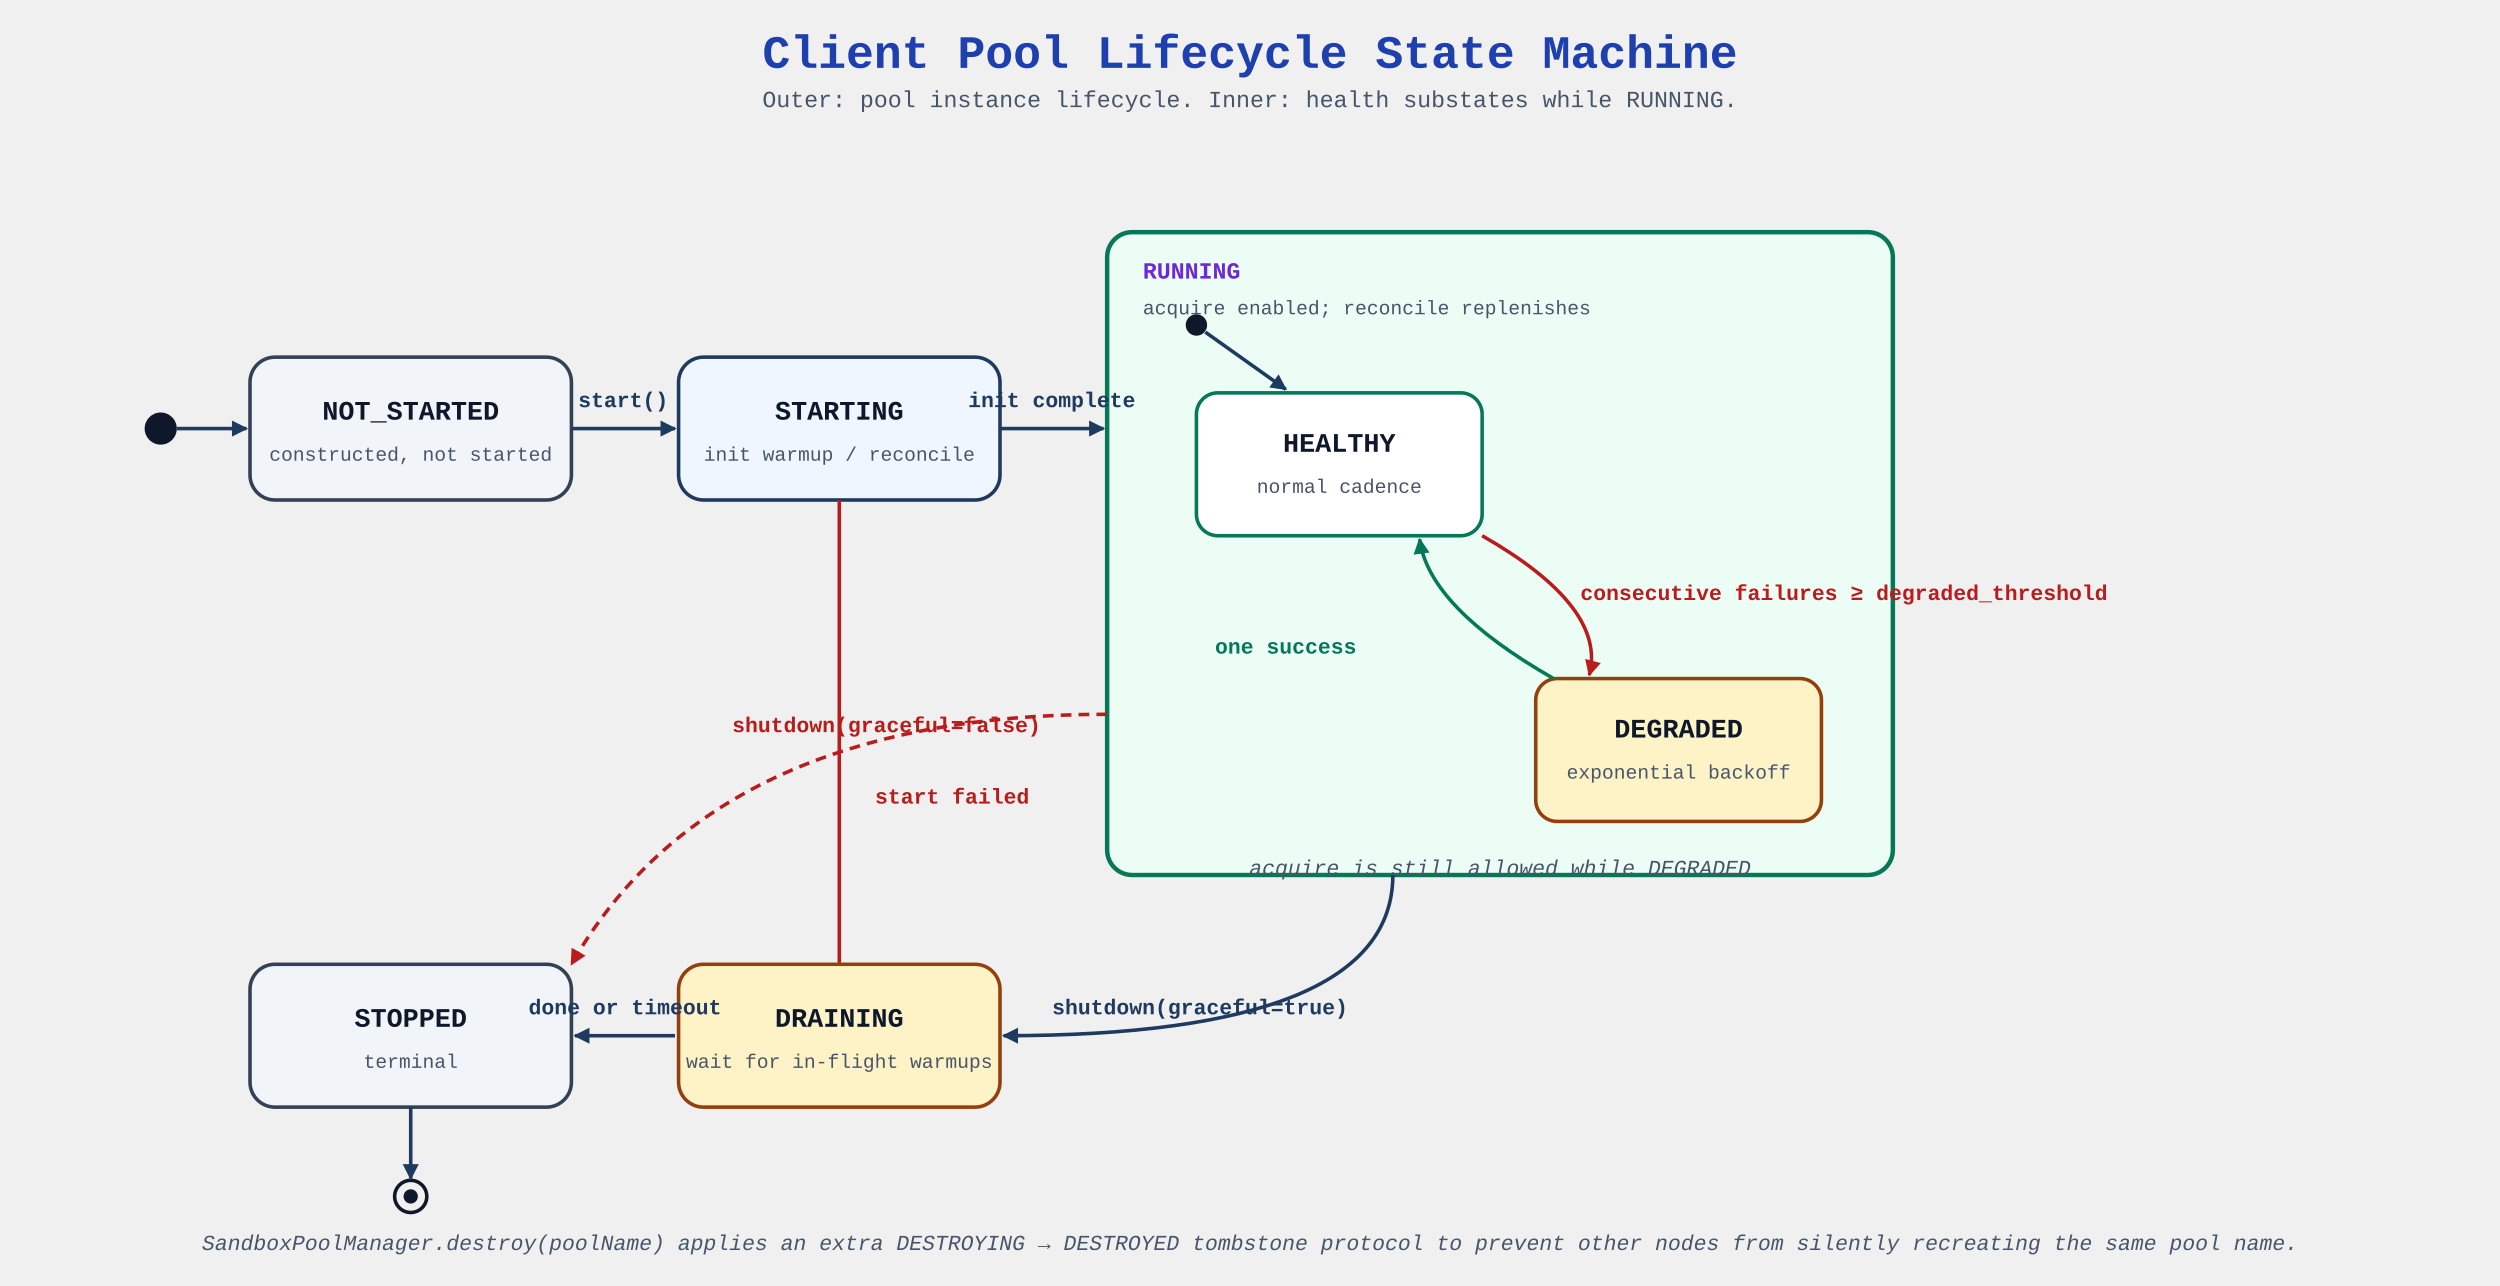
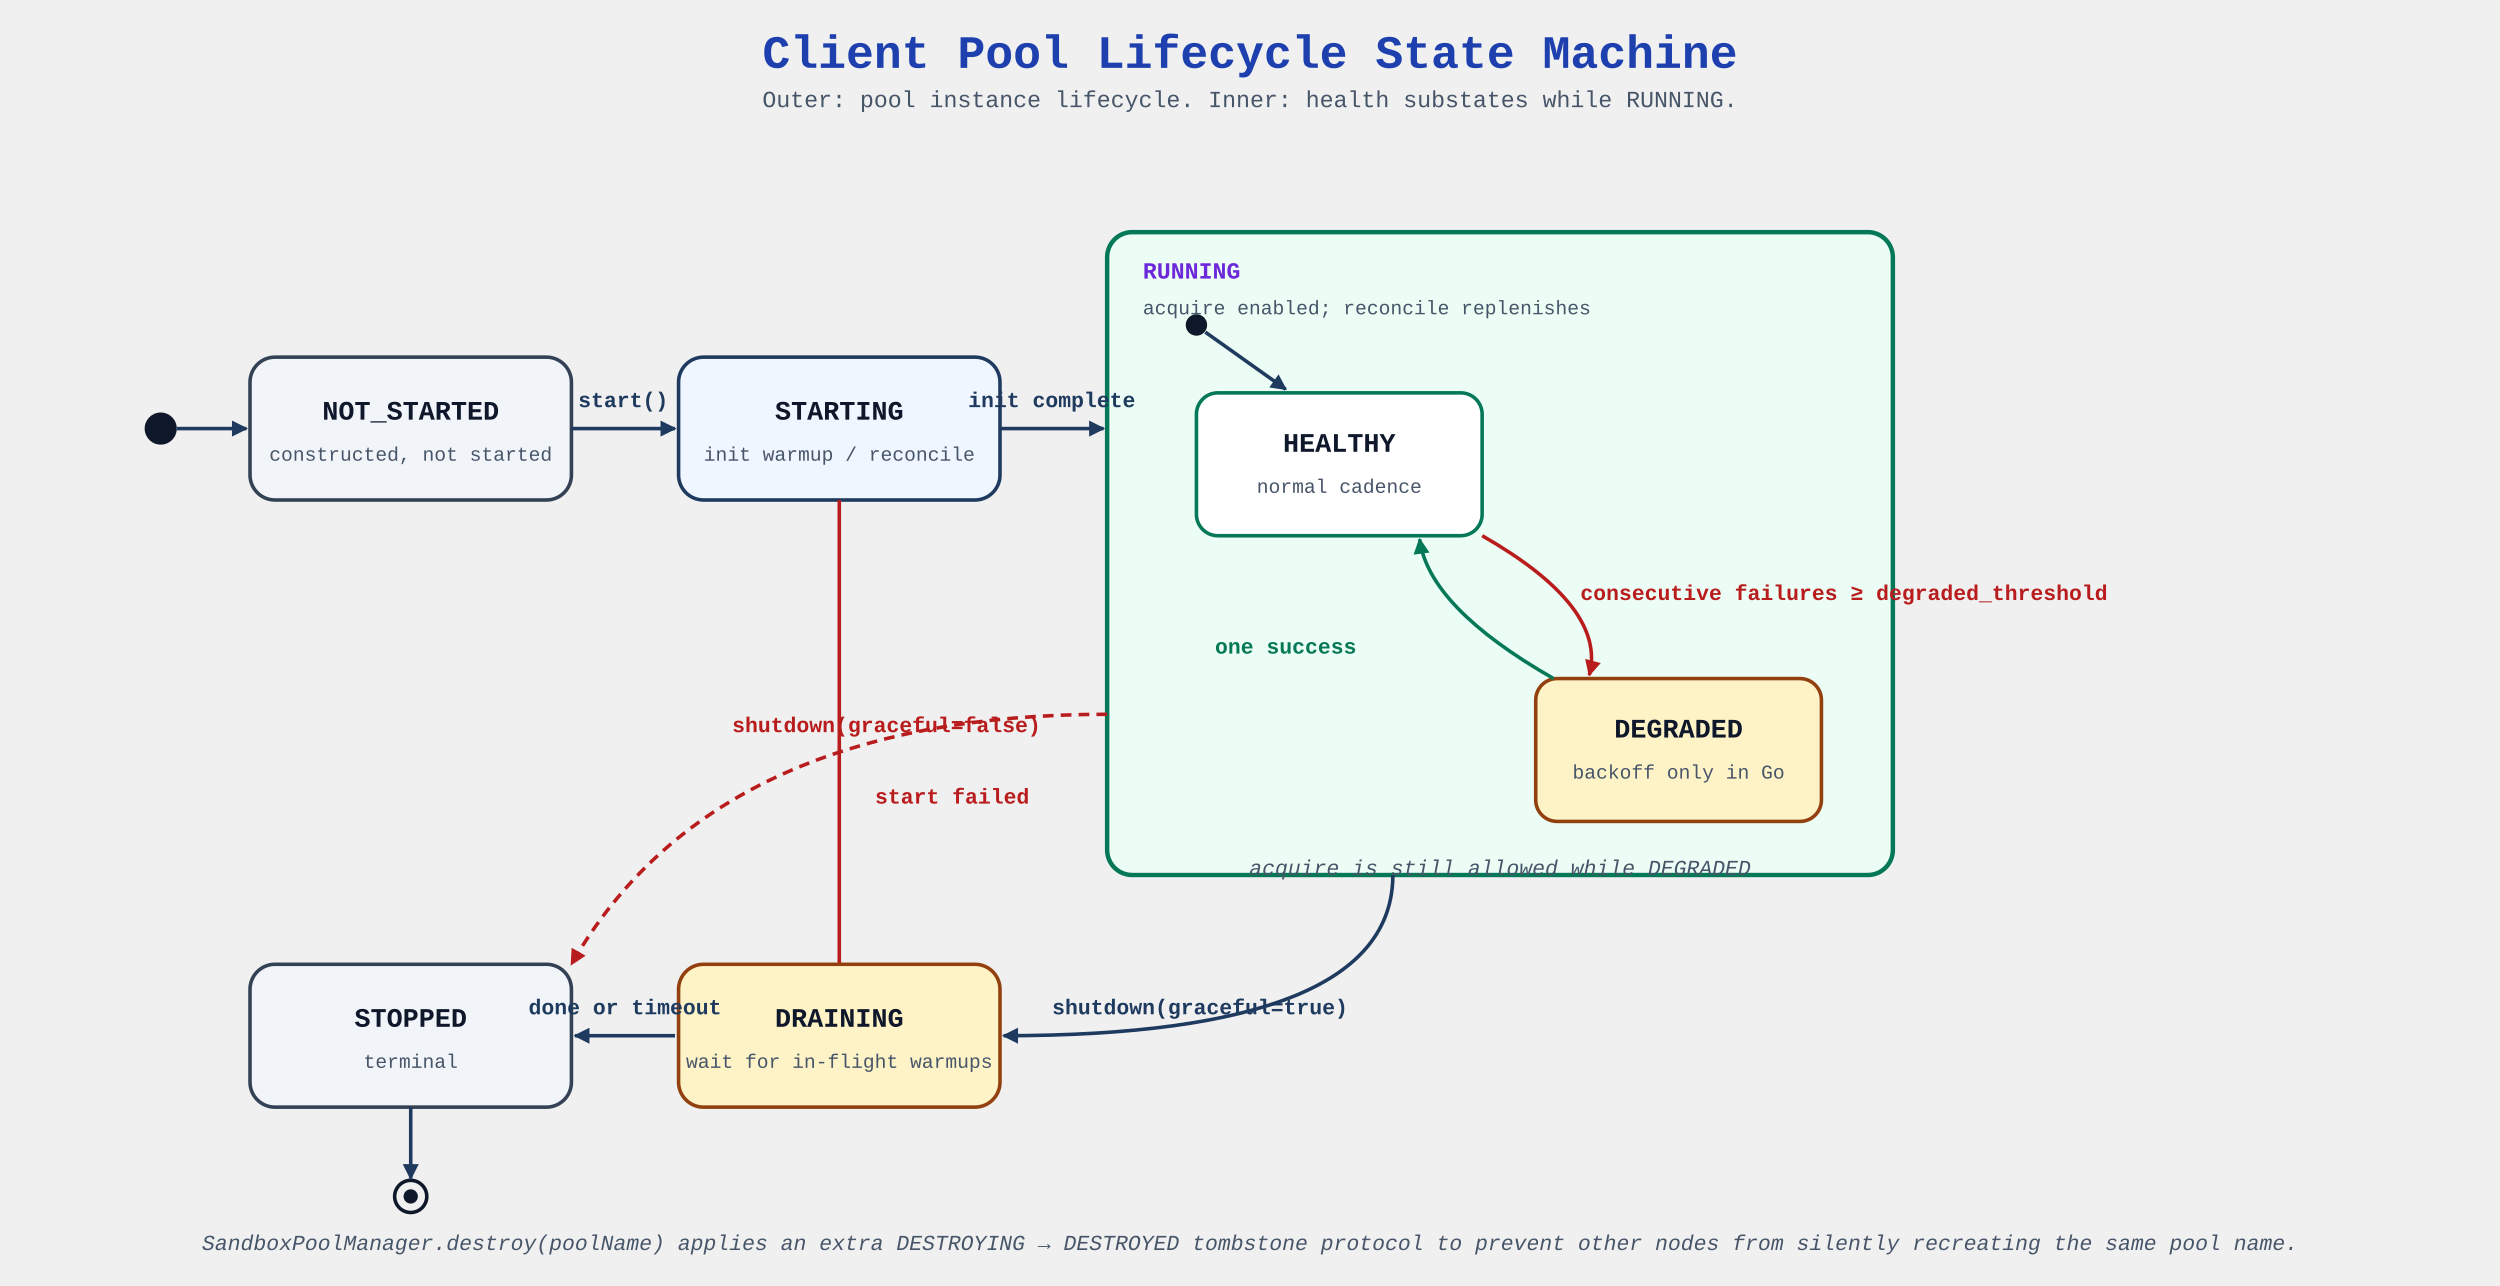
<svg xmlns="http://www.w3.org/2000/svg" width="1400" height="720" viewBox="0 0 1400 720" role="img" aria-labelledby="title desc">
  <defs>
    <marker id="a4-arrow" viewBox="0 0 10 10" refX="9" refY="5" markerWidth="9" markerHeight="9" markerUnits="userSpaceOnUse" orient="auto-start-reverse">
      <path d="M 0 0 L 10 5 L 0 10 z" fill="#1e3a5f" />
    </marker>
    <marker id="a4-arrow-red" viewBox="0 0 10 10" refX="9" refY="5" markerWidth="9" markerHeight="9" markerUnits="userSpaceOnUse" orient="auto-start-reverse">
      <path d="M 0 0 L 10 5 L 0 10 z" fill="#b91c1c" />
    </marker>
    <marker id="a4-arrow-green" viewBox="0 0 10 10" refX="9" refY="5" markerWidth="9" markerHeight="9" markerUnits="userSpaceOnUse" orient="auto-start-reverse">
      <path d="M 0 0 L 10 5 L 0 10 z" fill="#047857" />
    </marker>
    <style>
      text { font-family: Menlo, Monaco, Consolas, "Liberation Mono", monospace; }
      .title { font-size: 26px; font-weight: 700; fill: #1e40af; }
      .subtitle { font-size: 13px; fill: #475569; }
      .state-name { font-size: 15px; font-weight: 700; fill: #0f172a; }
      .state-hint { font-size: 11px; fill: #475569; }
      .edge-label { font-size: 12px; fill: #1e3a5f; font-weight: 600; }
      .edge-label-red { font-size: 12px; fill: #b91c1c; font-weight: 600; }
      .edge-label-green { font-size: 12px; fill: #047857; font-weight: 600; }
      .frame-label { font-size: 13px; font-weight: 700; fill: #6d28d9; }
      .caption { font-size: 12px; fill: #475569; font-style: italic; }
    </style>
  </defs>
  <text x="700" y="38" class="title" text-anchor="middle">Client Pool Lifecycle State Machine</text>
  <text x="700" y="60" class="subtitle" text-anchor="middle">Outer: pool instance lifecycle. Inner: health substates while RUNNING.</text>
  <circle cx="90" cy="240" r="9" fill="#0f172a" />
  <rect x="140" y="200" width="180" height="80" rx="14" fill="#f1f5f9" stroke="#334155" stroke-width="2" />
  <text x="230" y="235" class="state-name" text-anchor="middle">NOT_STARTED</text>
  <text x="230" y="258" class="state-hint" text-anchor="middle">constructed, not started</text>
  <path d="M 99 240 L 138 240" stroke="#1e3a5f" stroke-width="2" fill="none" marker-end="url(#a4-arrow)" />
  <rect x="380" y="200" width="180" height="80" rx="14" fill="#eff6ff" stroke="#1e3a5f" stroke-width="2" />
  <text x="470" y="235" class="state-name" text-anchor="middle">STARTING</text>
  <text x="470" y="258" class="state-hint" text-anchor="middle">init warmup / reconcile</text>
  <path d="M 320 240 L 378 240" stroke="#1e3a5f" stroke-width="2" fill="none" marker-end="url(#a4-arrow)" />
  <text x="349" y="228" class="edge-label" text-anchor="middle">start()</text>
  <rect x="620" y="130" width="440" height="360" rx="14" fill="#ecfdf5" stroke="#047857" stroke-width="2.5" />
  <text x="640" y="156" class="frame-label" fill="#047857">RUNNING</text>
  <text x="640" y="176" class="state-hint">acquire enabled; reconcile replenishes</text>
  <rect x="670" y="220" width="160" height="80" rx="12" fill="#ffffff" stroke="#047857" stroke-width="2" />
  <text x="750" y="253" class="state-name" text-anchor="middle" fill="#047857">HEALTHY</text>
  <text x="750" y="276" class="state-hint" text-anchor="middle">normal cadence</text>
  <rect x="860" y="380" width="160" height="80" rx="12" fill="#fef3c7" stroke="#92400e" stroke-width="2" />
  <text x="940" y="413" class="state-name" text-anchor="middle" fill="#92400e">DEGRADED</text>
-   <text x="940" y="436" class="state-hint" text-anchor="middle">exponential backoff</text>
+   <text x="940" y="436" class="state-hint" text-anchor="middle">backoff only in Go</text>
  <path d="M 830 300 Q 900 340 890 378" stroke="#b91c1c" stroke-width="2" fill="none" marker-end="url(#a4-arrow-red)" />
  <text x="885" y="336" class="edge-label-red">consecutive failures ≥ degraded_threshold</text>
  <path d="M 870 380 Q 800 340 795 302" stroke="#047857" stroke-width="2" fill="none" marker-end="url(#a4-arrow-green)" />
  <text x="720" y="366" class="edge-label-green" text-anchor="middle">one success</text>
  <circle cx="670" cy="182" r="6" fill="#0f172a" />
  <path d="M 675 186 L 720 218" stroke="#1e3a5f" stroke-width="2" fill="none" marker-end="url(#a4-arrow)" />
  <text x="840" y="490" class="caption" text-anchor="middle">acquire is still allowed while DEGRADED</text>
  <path d="M 560 240 L 618 240" stroke="#1e3a5f" stroke-width="2" fill="none" marker-end="url(#a4-arrow)" />
  <text x="589" y="228" class="edge-label" text-anchor="middle">init complete</text>
  <path d="M 470 280 Q 470 500 470 560" stroke="#b91c1c" stroke-width="2" fill="none" marker-end="url(#a4-arrow-red)" />
  <text x="490" y="450" class="edge-label-red">start failed</text>
  <rect x="380" y="540" width="180" height="80" rx="14" fill="#fef3c7" stroke="#92400e" stroke-width="2" />
  <text x="470" y="575" class="state-name" text-anchor="middle" fill="#92400e">DRAINING</text>
  <text x="470" y="598" class="state-hint" text-anchor="middle">wait for in-flight warmups</text>
  <path d="M 780 490 Q 780 580 562 580" stroke="#1e3a5f" stroke-width="2" fill="none" marker-end="url(#a4-arrow)" />
  <text x="672" y="568" class="edge-label" text-anchor="middle">shutdown(graceful=true)</text>
  <rect x="140" y="540" width="180" height="80" rx="14" fill="#f1f5f9" stroke="#334155" stroke-width="2" />
  <text x="230" y="575" class="state-name" text-anchor="middle">STOPPED</text>
  <text x="230" y="598" class="state-hint" text-anchor="middle">terminal</text>
  <path d="M 378 580 L 322 580" stroke="#1e3a5f" stroke-width="2" fill="none" marker-end="url(#a4-arrow)" />
  <text x="350" y="568" class="edge-label" text-anchor="middle">done or timeout</text>
  <path d="M 620 400 Q 400 400 320 540" stroke="#b91c1c" stroke-width="2" fill="none" marker-end="url(#a4-arrow-red)" stroke-dasharray="6,4" />
  <text x="410" y="410" class="edge-label-red">shutdown(graceful=false)</text>
  <circle cx="230" cy="670" r="9" fill="none" stroke="#0f172a" stroke-width="2" />
  <circle cx="230" cy="670" r="4" fill="#0f172a" />
  <path d="M 230 620 L 230 660" stroke="#1e3a5f" stroke-width="2" fill="none" marker-end="url(#a4-arrow)" />
  <text x="700" y="700" class="caption" text-anchor="middle">SandboxPoolManager.destroy(poolName) applies an extra DESTROYING → DESTROYED tombstone protocol to prevent other nodes from silently recreating the same pool name.</text>
</svg>
